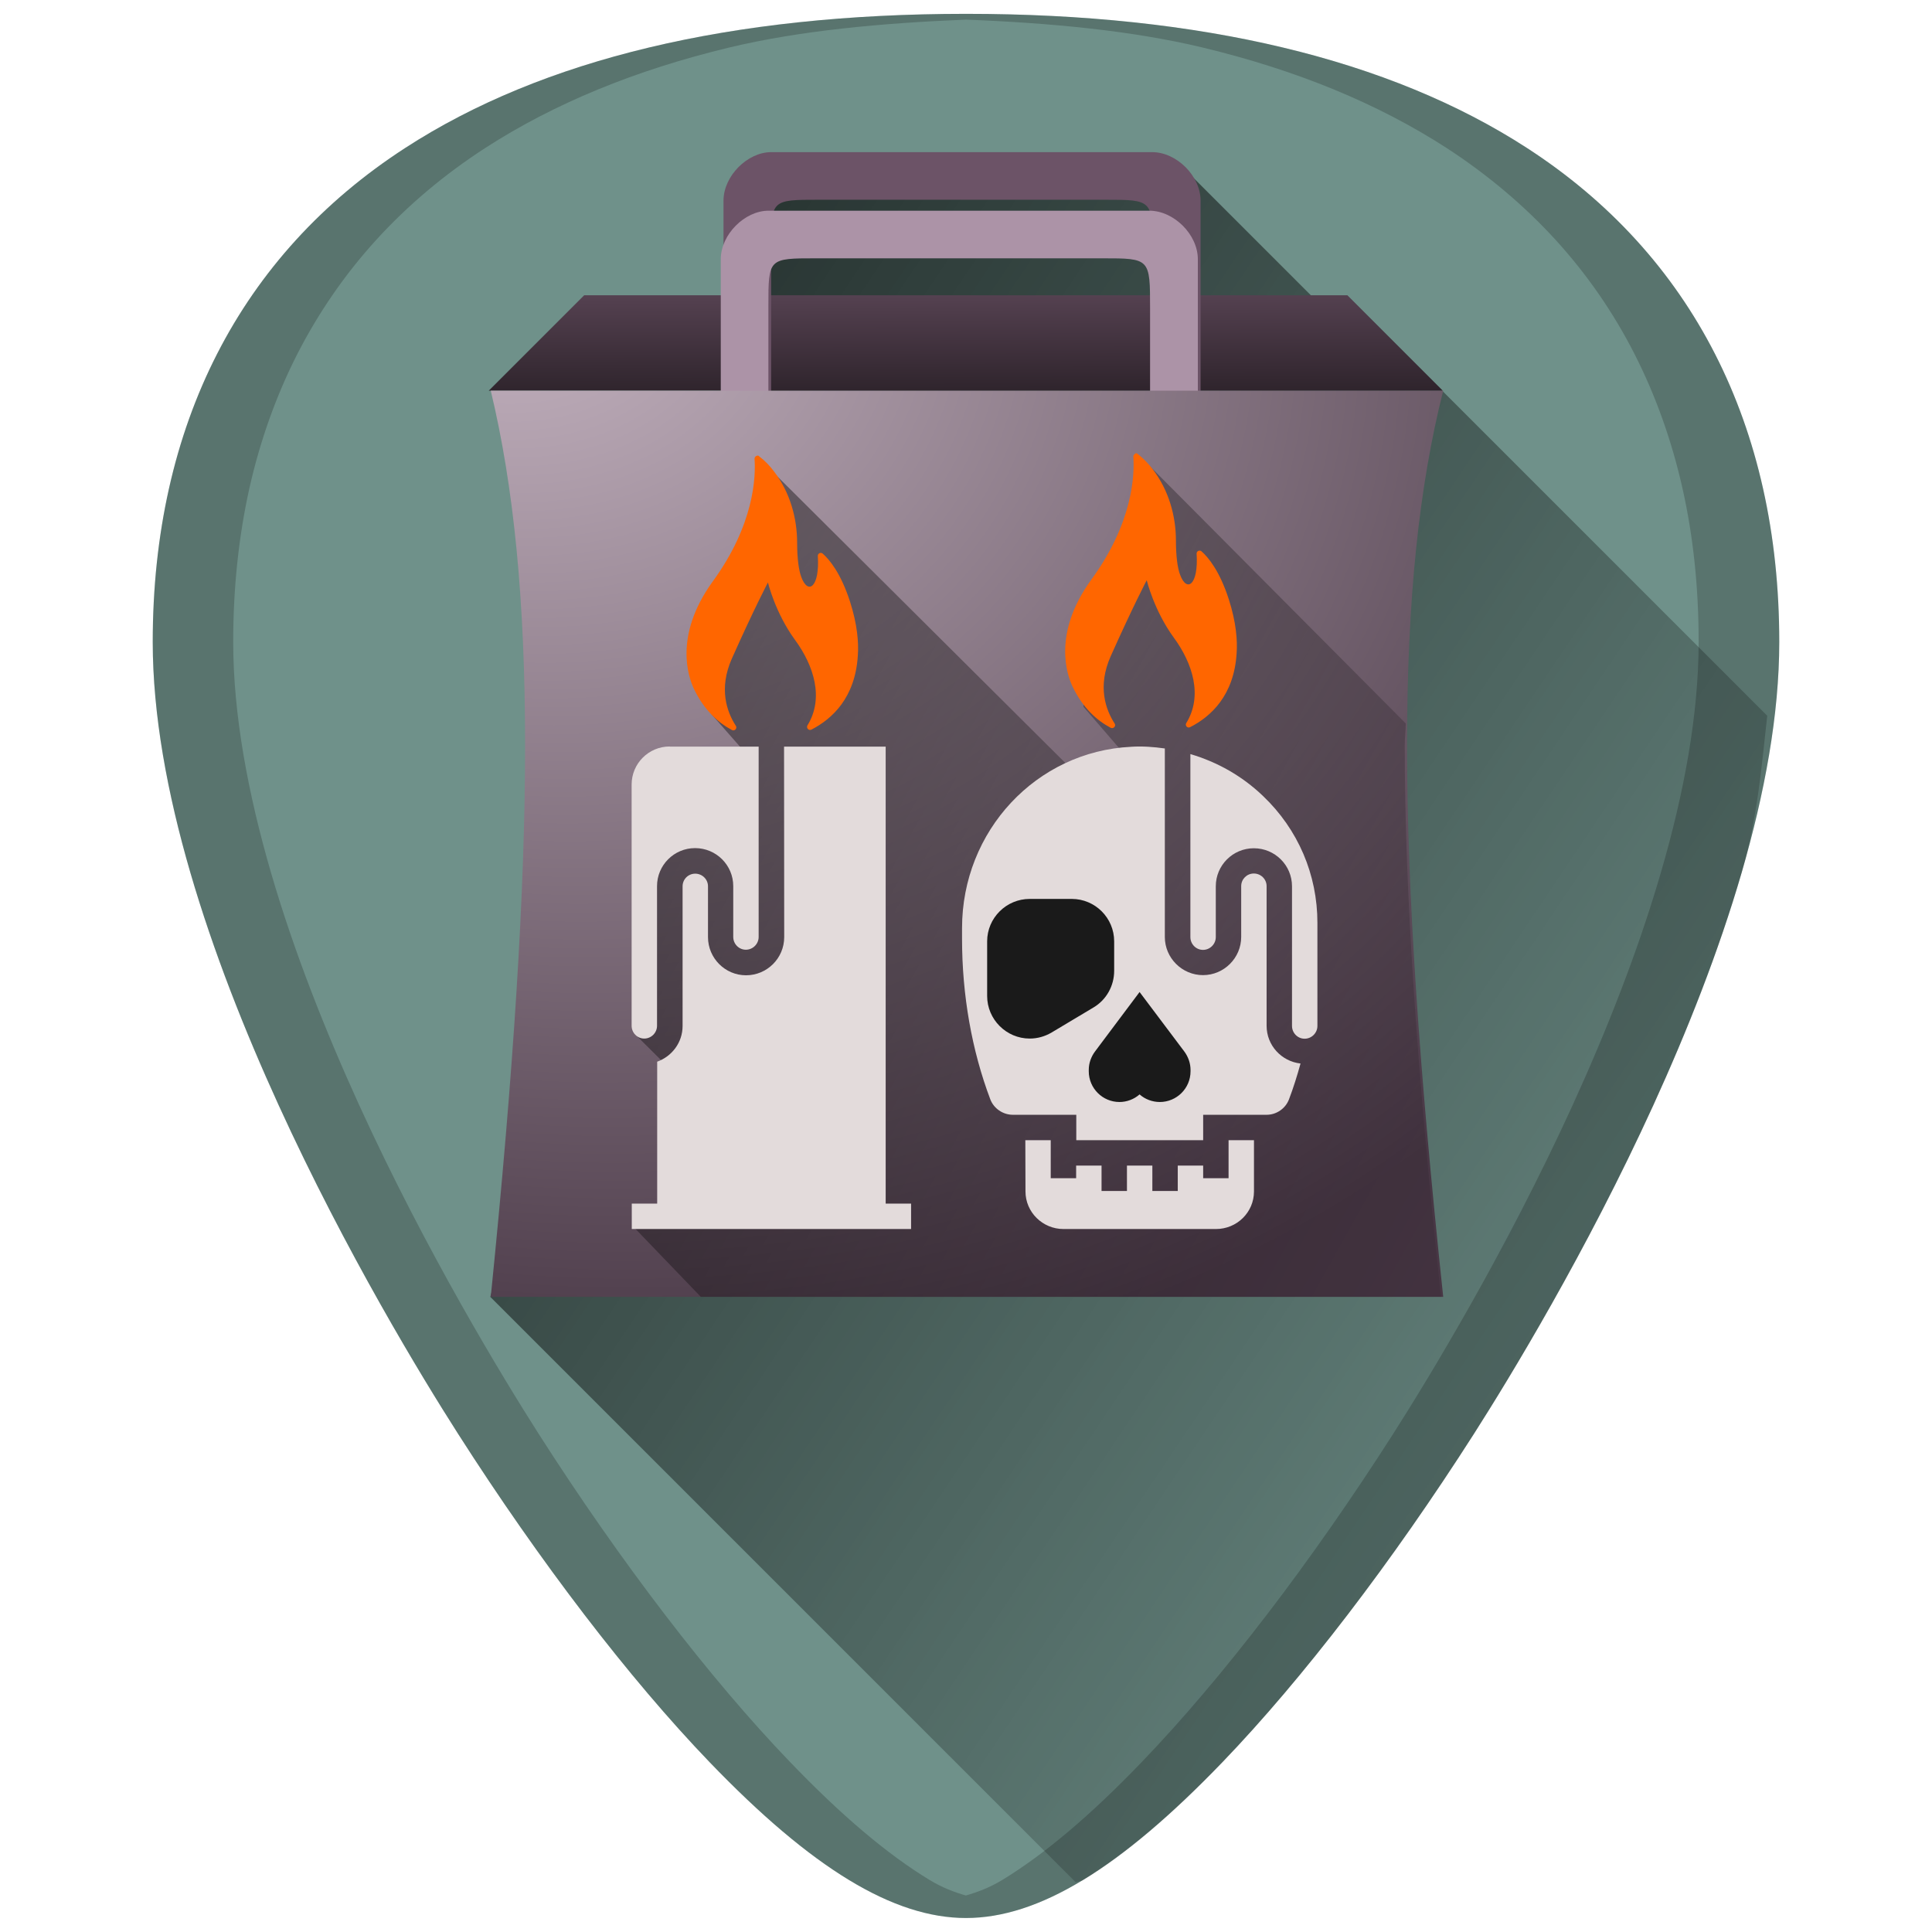
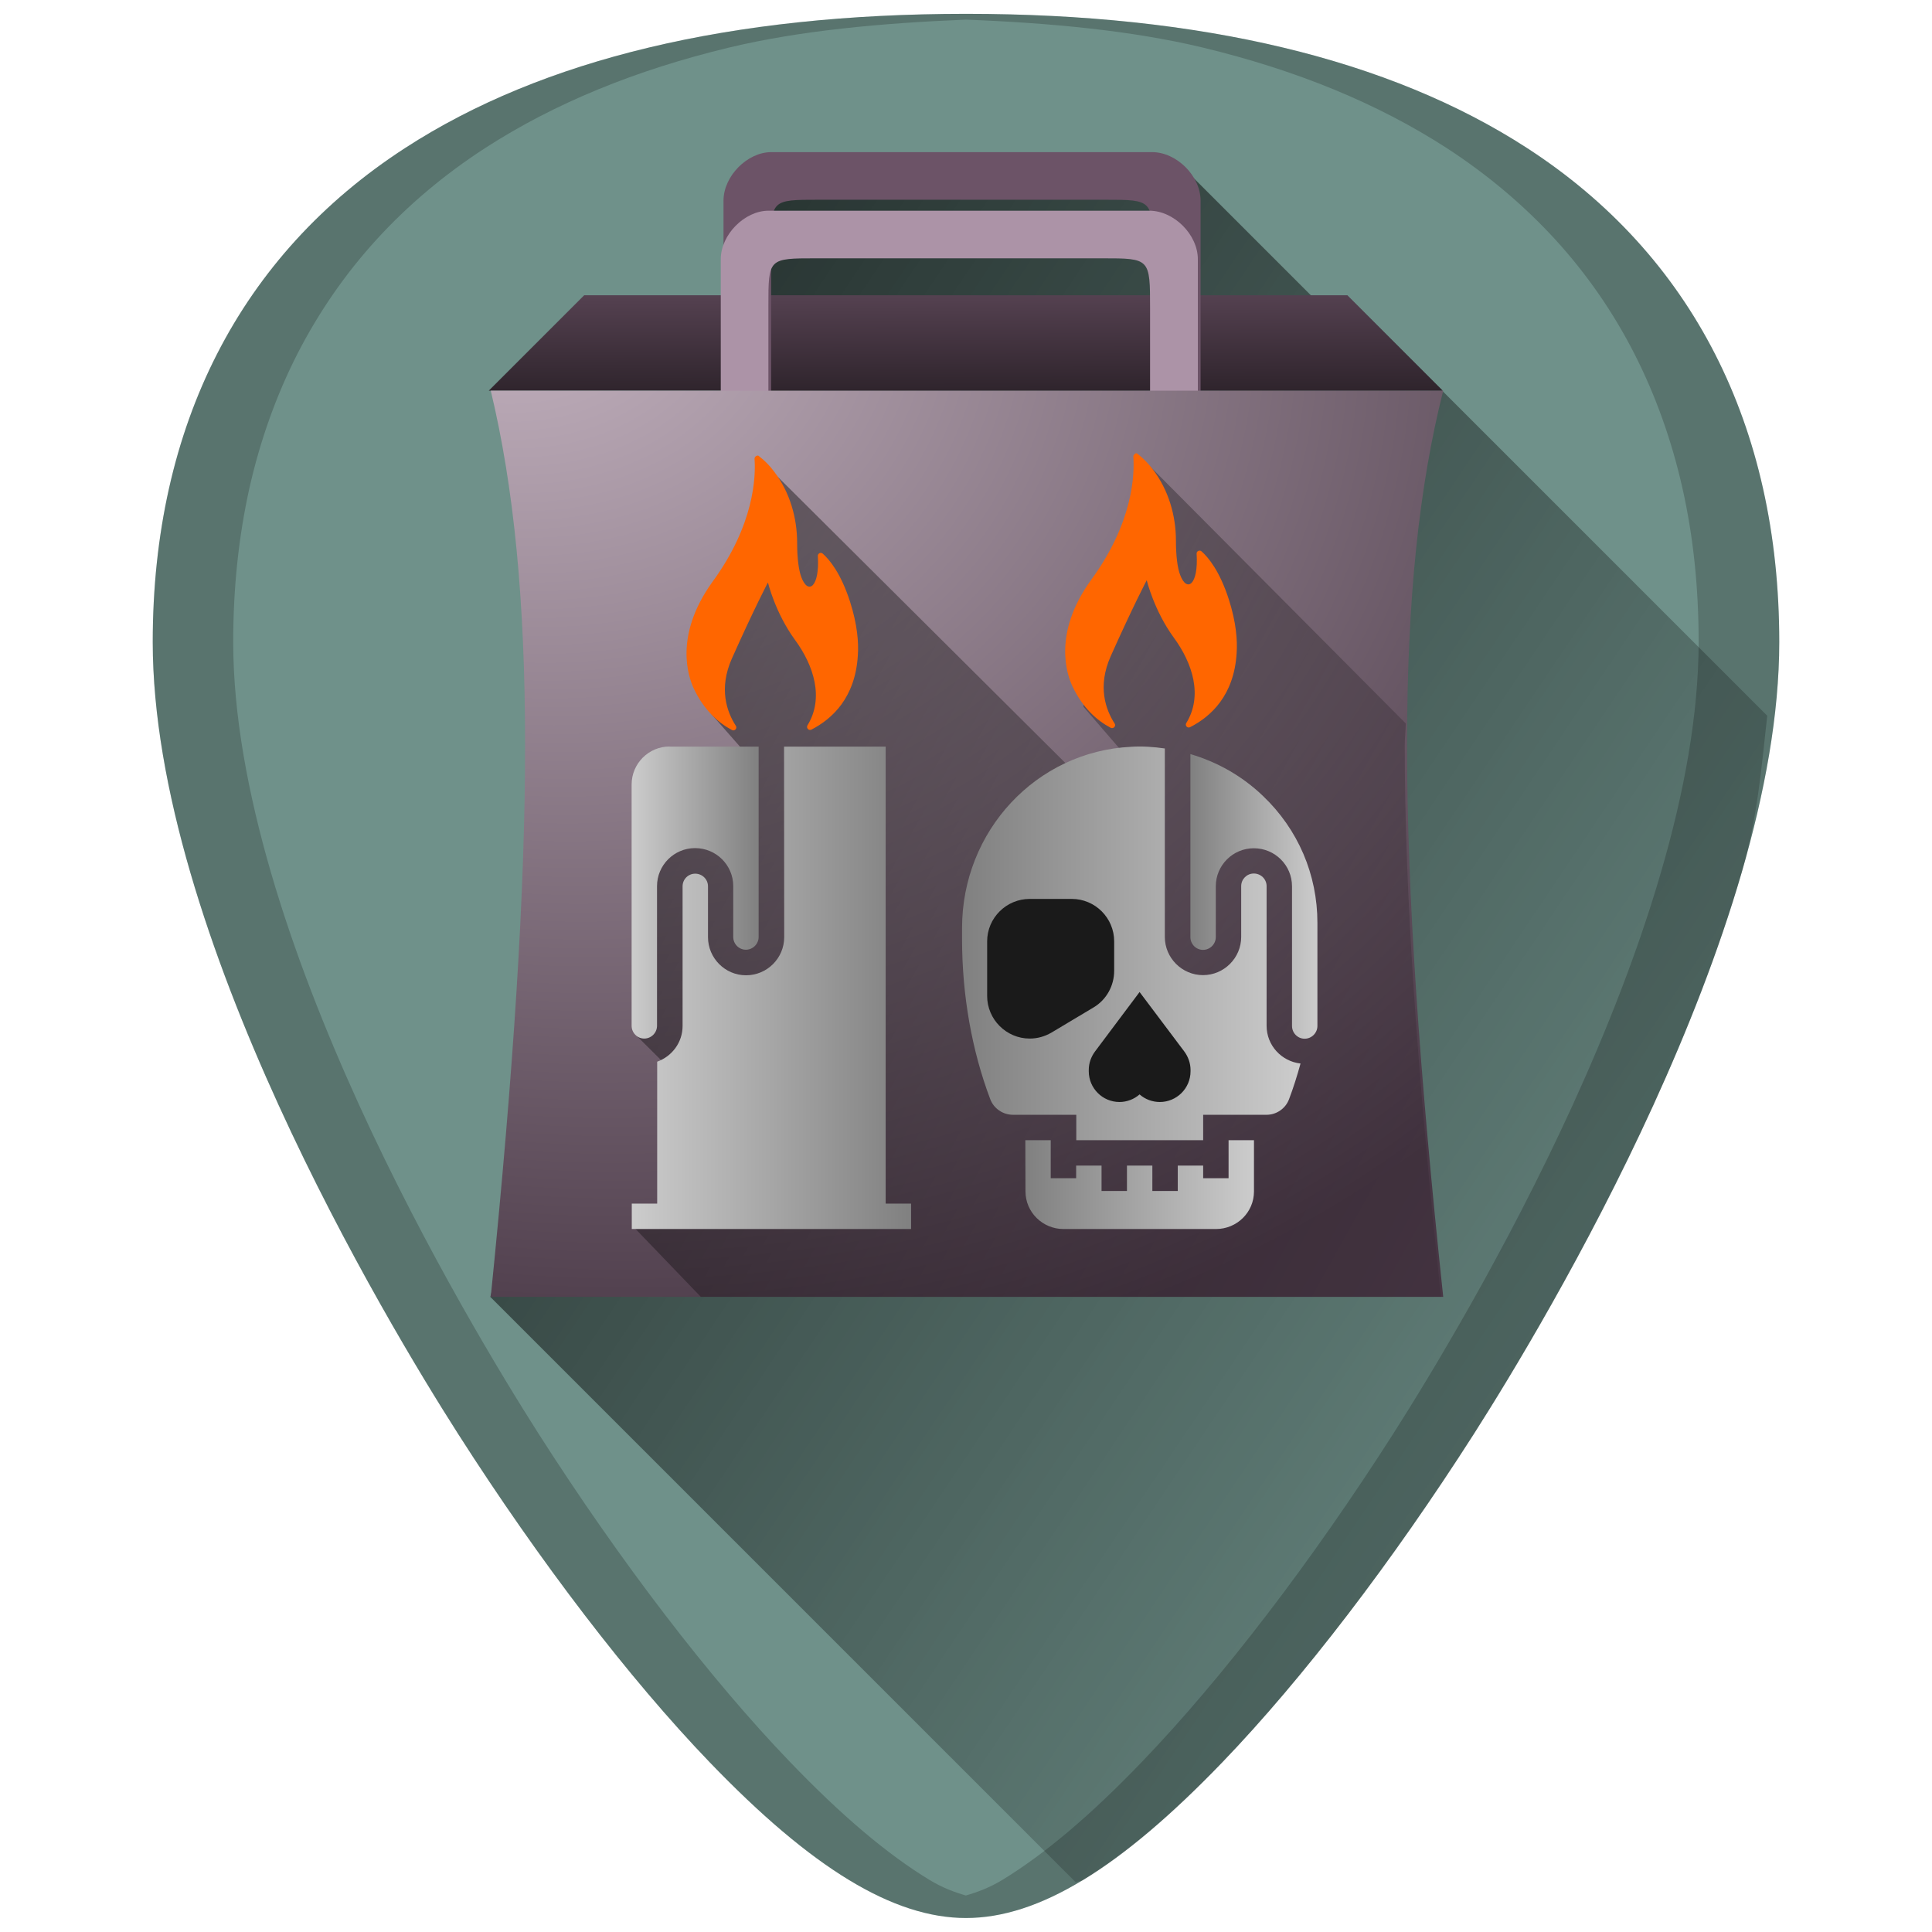
<svg xmlns="http://www.w3.org/2000/svg" xmlns:xlink="http://www.w3.org/1999/xlink" width="48" height="48" viewBox="0 0 12.7 12.7" version="1.1" id="svg829">
  <defs id="defs823">
+     <linearGradient id="linearGradient942">
+       <stop id="stop940" offset="0" style="stop-color:#808080;stop-opacity:1" />
+       <stop id="stop938" offset="1" style="stop-color:#cccccc;stop-opacity:1" />
+     </linearGradient>
+     <linearGradient id="linearGradient926">
+       <stop id="stop924" offset="0" style="stop-color:#808080;stop-opacity:1" />
+       <stop id="stop922" offset="1" style="stop-color:#cccccc;stop-opacity:1" />
+     </linearGradient>
+     <linearGradient id="linearGradient910">
+       <stop id="stop908" offset="0" style="stop-color:#808080;stop-opacity:1" />
+       <stop id="stop906" offset="1" style="stop-color:#cccccc;stop-opacity:1" />
+     </linearGradient>
    <linearGradient id="linearGradient883">
      <stop id="stop881" offset="0" style="stop-color:#c8b7c4;stop-opacity:1" />
      <stop id="stop879" offset="1" style="stop-color:#483745;stop-opacity:1" />
    </linearGradient>
    <linearGradient id="linearGradient876">
      <stop id="stop872" offset="0" style="stop-color:#005ca2;stop-opacity:1;" />
      <stop id="stop874" offset="1" style="stop-color:#1c2224;stop-opacity:1" />
    </linearGradient>
    <linearGradient id="linearGradient967">
-       <stop style="stop-color:#808080;stop-opacity:1" offset="0" id="stop963" />
-       <stop style="stop-color:#cccccc;stop-opacity:1" offset="1" id="stop965" />
+       <stop id="stop965" offset="0" style="stop-color:#cccccc;stop-opacity:1" />
+       <stop id="stop963" offset="1" style="stop-color:#808080;stop-opacity:1" />
    </linearGradient>
    <linearGradient id="linearGradient947">
      <stop style="stop-color:#000000;stop-opacity:1" offset="0" id="stop943" />
      <stop style="stop-color:#000000;stop-opacity:0" offset="1" id="stop945" />
    </linearGradient>
    <linearGradient id="linearGradient931">
      <stop id="stop927" offset="0" style="stop-color:#241c22;stop-opacity:1" />
      <stop id="stop929" offset="1" style="stop-color:#916f8a;stop-opacity:1" />
    </linearGradient>
    <linearGradient id="linearGradient925">
      <stop id="stop921" offset="0" style="stop-color:#ffccaa;stop-opacity:1" />
      <stop id="stop923" offset="1" style="stop-color:#ff9955;stop-opacity:1" />
    </linearGradient>
    <linearGradient id="linearGradient3789">
      <stop style="stop-color:#00d0ff;stop-opacity:1;" offset="0" id="stop3791" />
      <stop style="stop-color:#0047ff;stop-opacity:1;" offset="1" id="stop3793" />
    </linearGradient>
    <linearGradient id="linearGradient3797">
      <stop style="stop-color:#005ca2;stop-opacity:1;" offset="0" id="stop3799" />
      <stop style="stop-color:#012a4a;stop-opacity:1;" offset="1" id="stop3801" />
    </linearGradient>
    <linearGradient xlink:href="#linearGradient947" id="linearGradient984" gradientUnits="userSpaceOnUse" x1="1.956" y1="286.627" x2="12.633" y2="293.798" />
    <linearGradient xlink:href="#linearGradient947" id="linearGradient924" x1="3.063" y1="287.388" x2="11.656" y2="292.178" gradientUnits="userSpaceOnUse" gradientTransform="matrix(3.779528,0,0,3.779528,60,-1074.52)" />
    <linearGradient xlink:href="#linearGradient947" id="linearGradient953" gradientUnits="userSpaceOnUse" x1="3.063" y1="287.388" x2="11.656" y2="292.178" />
    <radialGradient xlink:href="#linearGradient883" id="radialGradient3795" cx="30" cy="815.982" fx="30" fy="815.982" r="99.849" gradientTransform="matrix(-0.02324363,0.06973082,-0.08477684,-0.02825895,73.08693,306.8942)" gradientUnits="userSpaceOnUse" />
    <linearGradient id="linearGradient925-3">
      <stop id="stop921-6" offset="0" style="stop-color:#dbe2e3;stop-opacity:1" />
      <stop id="stop923-7" offset="1" style="stop-color:#93a7ac;stop-opacity:1" />
    </linearGradient>
    <linearGradient gradientTransform="translate(0.0024196,-1.2366666e-6)" xlink:href="#linearGradient931" id="linearGradient933-5" x1="6.373" y1="287.052" x2="6.368" y2="285.235" gradientUnits="userSpaceOnUse" />
+     <linearGradient xlink:href="#linearGradient967" id="linearGradient886" x1="4.153" y1="290.793" x2="5.989" y2="290.793" gradientUnits="userSpaceOnUse" />
+     <linearGradient xlink:href="#linearGradient967" id="linearGradient896" x1="4.153" y1="290.168" x2="4.988" y2="290.168" gradientUnits="userSpaceOnUse" />
+     <linearGradient xlink:href="#linearGradient942" id="linearGradient904" x1="6.323" y1="290.501" x2="8.548" y2="290.501" gradientUnits="userSpaceOnUse" />
+     <linearGradient xlink:href="#linearGradient942" id="linearGradient920" x1="7.825" y1="290.192" x2="8.659" y2="290.192" gradientUnits="userSpaceOnUse" />
+     <linearGradient xlink:href="#linearGradient942" id="linearGradient936" x1="6.74" y1="292.087" x2="8.242" y2="292.087" gradientUnits="userSpaceOnUse" />
  </defs>
  <g id="layer1" transform="translate(0,-284.3)">
-     <g id="g904">
+     <g id="g963">
      <path id="path852-3" d="m 6.35,284.391 c -1.543,0 -2.784,0.296 -3.687,0.882 -1.085,0.703 -1.659,1.826 -1.659,3.247 0,1.912 1.536,4.468 2.007,5.205 0.538,0.842 1.125,1.609 1.653,2.158 0.673,0.7 1.209,1.025 1.686,1.025 0.478,0 1.013,-0.326 1.686,-1.025 0.528,-0.549 1.115,-1.316 1.653,-2.158 0.471,-0.738 2.007,-3.293 2.007,-5.205 2.4e-5,-1.421 -0.573,-2.544 -1.658,-3.247 -0.903,-0.585 -2.144,-0.882 -3.687,-0.882 z" style="fill:#6f918a;stroke-width:0.024" />
      <path id="path941" d="m 7.072,296.674 c 0.017,-0.01 0.03,-0.005 0.048,-0.015 0.278,-0.169 0.58,-0.425 0.916,-0.775 0.528,-0.549 1.115,-1.316 1.653,-2.158 0.235,-0.369 0.737,-1.192 1.18,-2.162 0.221,-0.485 0.428,-1.007 0.58,-1.527 0.103,-0.354 0.13,-0.692 0.168,-1.032 l -2.763,-2.763 0.073,0.309 -1.145,-1.145 -1.122,0.071 -1.724,-0.006 -0.062,0.398 -0.121,1.313 -1.53,5.643 z" style="opacity:0.75;fill:url(#linearGradient984);fill-opacity:1;stroke:none;stroke-width:0.265px;stroke-linecap:butt;stroke-linejoin:miter;stroke-opacity:1" />
      <path id="path4588" d="m 6.35,284.391 c -1.543,0 -2.784,0.296 -3.687,0.882 -1.085,0.703 -1.659,1.826 -1.659,3.247 0,1.912 1.536,4.468 2.007,5.205 0.538,0.842 1.125,1.609 1.653,2.158 0.673,0.7 1.209,1.025 1.686,1.025 0.478,0 1.013,-0.326 1.686,-1.025 0.528,-0.549 1.115,-1.316 1.653,-2.158 0.471,-0.738 2.007,-3.293 2.007,-5.205 2.5e-5,-1.421 -0.573,-2.544 -1.658,-3.247 -0.903,-0.585 -2.144,-0.882 -3.687,-0.882 z m 0,0.038 c 0.559,0.022 1.09,0.072 1.554,0.183 0.308,0.074 0.596,0.166 0.864,0.276 0.267,0.11 0.514,0.238 0.74,0.384 0.271,0.176 0.51,0.378 0.717,0.604 0.206,0.226 0.38,0.477 0.519,0.75 0.139,0.273 0.245,0.569 0.316,0.885 0.071,0.316 0.106,0.652 0.106,1.008 0,0.478 -0.096,0.996 -0.248,1.516 -0.151,0.52 -0.358,1.042 -0.579,1.527 -0.443,0.97 -0.945,1.793 -1.18,2.162 -0.538,0.842 -1.125,1.609 -1.653,2.158 -0.336,0.35 -0.639,0.606 -0.916,0.775 -0.084,0.051 -0.164,0.081 -0.241,0.103 -0.077,-0.022 -0.156,-0.052 -0.24,-0.103 -0.278,-0.169 -0.58,-0.425 -0.916,-0.775 -0.528,-0.549 -1.115,-1.316 -1.653,-2.158 -0.235,-0.369 -0.737,-1.192 -1.18,-2.162 -0.221,-0.485 -0.428,-1.007 -0.579,-1.527 -0.151,-0.52 -0.248,-1.038 -0.248,-1.516 0,-0.355 0.036,-0.692 0.106,-1.008 0.071,-0.316 0.177,-0.612 0.316,-0.885 0.14,-0.273 0.313,-0.524 0.519,-0.75 0.206,-0.226 0.445,-0.428 0.717,-0.604 0.226,-0.146 0.473,-0.274 0.74,-0.384 0.267,-0.11 0.556,-0.202 0.864,-0.276 0.465,-0.111 0.996,-0.16 1.554,-0.183 z" style="opacity:0.2;fill:#000000;stroke-width:0.024" />
      <path id="path3818-6" d="m 3.213,286.868 0.627,-0.627 H 8.857 l 0.627,0.627" style="fill:url(#linearGradient933-5);fill-opacity:1;stroke:none;stroke-width:0.016;stroke-linecap:butt;stroke-linejoin:miter;stroke-miterlimit:4;stroke-dasharray:none;stroke-opacity:1" />
      <path id="path5041-2" d="m 4.756,287.181 v -1.562 c 0,-0.162 0.157,-0.319 0.314,-0.319 h 2.503 c 0.162,0 0.319,0.157 0.319,0.319 v 1.875 H 7.577 v -1.551 c 0,-0.33 0,-0.33 -0.314,-0.33 H 5.383 c -0.314,0 -0.314,0 -0.314,0.313 v 1.568 H 4.756 Z" style="fill:#6c5367;fill-opacity:1;stroke:none;stroke-width:0.016;stroke-miterlimit:4;stroke-dasharray:none;stroke-opacity:0.42" />
      <path id="path5041-5-9" d="m 4.738,287.566 v -1.562 c 0,-0.162 0.157,-0.319 0.314,-0.319 h 2.503 c 0.162,0 0.319,0.157 0.319,0.319 v 1.875 H 7.56 v -1.551 c 0,-0.33 0,-0.33 -0.314,-0.33 H 5.365 c -0.314,0 -0.314,0 -0.314,0.313 v 1.568 h -0.314 z" style="fill:#ac93a7;fill-opacity:1;stroke:none;stroke-width:0.016;stroke-miterlimit:4;stroke-dasharray:none;stroke-opacity:0.42" />
-       <path id="rect3757-1" d="m 3.226,286.868 h 6.261 c -0.317,1.254 -0.317,2.978 0,5.957 H 3.226 c 0.301,-2.978 0.301,-4.703 0,-5.957 z" style="fill:url(#radialGradient3795);fill-opacity:1.0;stroke:none;stroke-width:0.016;stroke-miterlimit:4;stroke-dasharray:none;stroke-opacity:1" />
+       <path id="rect3757-1" d="m 3.226,286.868 h 6.261 c -0.317,1.254 -0.317,2.978 0,5.957 H 3.226 c 0.301,-2.978 0.301,-4.703 0,-5.957 z" style="fill:url(#radialGradient3795);fill-opacity:1;stroke:none;stroke-width:0.016;stroke-miterlimit:4;stroke-dasharray:none;stroke-opacity:1" />
      <path id="path916" d="m 4.607,292.825 h 4.865 c -0.158,-1.489 -0.238,-2.665 -0.238,-3.625 0,-0.054 0.006,-0.092 0.007,-0.144 l -1.683,-1.692 -0.025,0.573 -0.374,0.436 -0.037,0.573 0.323,0.374 -0.137,0.299 -2.224,-2.213 -0.08,0.607 -0.336,0.585 0.009,0.397 0.253,0.288 -0.697,0.436 -0.044,1.394 1.065,1.058 -1.096,0.187 z" style="opacity:0.5;fill:url(#linearGradient953);fill-opacity:1;stroke:none;stroke-width:0.265px;stroke-linecap:butt;stroke-linejoin:miter;stroke-opacity:1" />
      <path id="path855" d="m 7.46,287.283 c 0.006,-0.005 0.015,-0.005 0.021,0.003 0.037,0.029 0.068,0.062 0.096,0.098 0.105,0.137 0.153,0.306 0.153,0.47 0,0.099 0.01,0.18 0.028,0.226 0.044,0.117 0.121,0.065 0.108,-0.14 -0.001,-0.017 0.019,-0.027 0.032,-0.016 0.043,0.038 0.119,0.127 0.18,0.317 0.048,0.15 0.057,0.269 0.051,0.353 -0.017,0.278 -0.17,0.417 -0.306,0.486 -0.018,0.009 -0.035,-0.011 -0.025,-0.027 0.11,-0.179 0.042,-0.393 -0.083,-0.563 -0.129,-0.177 -0.177,-0.376 -0.177,-0.376 0,0 -0.09,0.171 -0.237,0.5 -0.088,0.198 -0.033,0.351 0.026,0.442 0.011,0.017 -0.008,0.037 -0.026,0.028 -0.091,-0.048 -0.184,-0.131 -0.251,-0.272 -0.035,-0.074 -0.133,-0.345 0.121,-0.698 0.28,-0.381 0.287,-0.7 0.279,-0.811 -5.99e-4,-0.008 0.004,-0.015 0.01,-0.019 z" style="fill:#ff6600;stroke-width:0.017" />
      <path id="path853" d="m 4.971,287.298 c 0.006,-0.005 0.015,-0.005 0.021,0.003 0.037,0.028 0.069,0.062 0.096,0.098 0.105,0.137 0.152,0.306 0.152,0.47 0,0.099 0.01,0.179 0.028,0.226 0.044,0.117 0.121,0.065 0.108,-0.14 -0.001,-0.017 0.019,-0.027 0.032,-0.016 0.043,0.038 0.119,0.127 0.18,0.317 0.048,0.15 0.057,0.268 0.051,0.353 -0.017,0.278 -0.169,0.417 -0.305,0.487 -0.018,0.009 -0.036,-0.011 -0.026,-0.028 0.11,-0.179 0.042,-0.393 -0.083,-0.563 -0.129,-0.177 -0.177,-0.376 -0.177,-0.376 0,0 -0.09,0.17 -0.237,0.5 -0.088,0.198 -0.033,0.351 0.026,0.442 0.011,0.017 -0.008,0.037 -0.025,0.028 -0.091,-0.048 -0.184,-0.131 -0.251,-0.272 -0.035,-0.074 -0.133,-0.345 0.12,-0.699 0.28,-0.381 0.287,-0.699 0.279,-0.811 -6.16e-4,-0.008 0.004,-0.015 0.01,-0.019 z" style="fill:#ff6600;stroke-width:0.017" />
-       <path id="path851" d="m 4.403,289.208 h 0.584 v 1.251 c 0,0.046 -0.038,0.084 -0.084,0.084 -0.046,0 -0.083,-0.038 -0.083,-0.084 v -0.334 c 0,-0.138 -0.112,-0.25 -0.251,-0.25 -0.138,0 -0.25,0.112 -0.25,0.25 v 0.918 c 0,0.046 -0.038,0.084 -0.084,0.084 -0.046,0 -0.083,-0.038 -0.083,-0.084 v -1.586 c 0,-0.138 0.112,-0.25 0.25,-0.25 z" style="fill:#e3dbdb;fill-opacity:1;stroke-width:0.017" />
-       <path id="path849" d="m 5.154,289.208 h 0.668 v 3.004 h 0.167 v 0.167 H 4.153 v -0.167 h 0.167 v -0.933 c 0.097,-0.035 0.167,-0.126 0.167,-0.235 v -0.918 c 0,-0.046 0.037,-0.083 0.083,-0.083 0.046,0 0.084,0.037 0.084,0.083 v 0.334 c 0,0.138 0.112,0.251 0.25,0.251 0.138,0 0.251,-0.112 0.251,-0.251 z" style="fill:#e3dbdb;fill-opacity:1;stroke-width:0.017" />
-       <path id="path847" d="m 7.434,289.209 c 0.076,-0.005 0.15,7e-4 0.223,0.011 v 1.239 c 0,0.138 0.113,0.251 0.251,0.251 0.138,0 0.251,-0.113 0.251,-0.251 v -0.334 c 0,-0.046 0.037,-0.083 0.083,-0.083 0.046,0 0.084,0.037 0.084,0.083 v 0.918 c 0,0.129 0.098,0.234 0.223,0.248 -0.022,0.08 -0.047,0.16 -0.076,0.236 -0.023,0.06 -0.082,0.101 -0.147,0.101 h -0.417 v 0.167 h -0.834 v -0.167 h -0.417 c -0.065,0 -0.125,-0.041 -0.148,-0.101 -0.122,-0.322 -0.186,-0.687 -0.186,-1.055 v -0.071 c 0,-0.639 0.488,-1.162 1.112,-1.192 z" style="fill:#e3dbdb;fill-opacity:1;stroke-width:0.017" />
-       <path id="path845" d="m 7.825,289.257 c 0.177,0.052 0.34,0.144 0.477,0.275 0.231,0.22 0.358,0.517 0.358,0.834 v 0.678 c 0,0.046 -0.038,0.084 -0.084,0.084 -0.046,0 -0.083,-0.038 -0.083,-0.084 v -0.918 c 0,-0.138 -0.112,-0.25 -0.251,-0.25 -0.138,0 -0.25,0.112 -0.25,0.25 v 0.334 c 0,0.046 -0.038,0.084 -0.084,0.084 -0.046,0 -0.083,-0.038 -0.083,-0.084 z" style="fill:#e3dbdb;fill-opacity:1;stroke-width:0.017" />
+       <path id="path851" d="m 4.403,289.208 h 0.584 v 1.251 c 0,0.046 -0.038,0.084 -0.084,0.084 -0.046,0 -0.083,-0.038 -0.083,-0.084 v -0.334 c 0,-0.138 -0.112,-0.25 -0.251,-0.25 -0.138,0 -0.25,0.112 -0.25,0.25 v 0.918 c 0,0.046 -0.038,0.084 -0.084,0.084 -0.046,0 -0.083,-0.038 -0.083,-0.084 v -1.586 c 0,-0.138 0.112,-0.25 0.25,-0.25 z" style="fill:url(#linearGradient896);fill-opacity:1.0;stroke-width:0.017" />
+       <path id="path849" d="m 5.154,289.208 h 0.668 v 3.004 h 0.167 v 0.167 H 4.153 v -0.167 h 0.167 v -0.933 c 0.097,-0.035 0.167,-0.126 0.167,-0.235 v -0.918 c 0,-0.046 0.037,-0.083 0.083,-0.083 0.046,0 0.084,0.037 0.084,0.083 v 0.334 c 0,0.138 0.112,0.251 0.25,0.251 0.138,0 0.251,-0.112 0.251,-0.251 z" style="fill:url(#linearGradient886);fill-opacity:1.0;stroke-width:0.017" />
+       <path id="path847" d="m 7.434,289.209 c 0.076,-0.005 0.15,7e-4 0.223,0.011 v 1.239 c 0,0.138 0.113,0.251 0.251,0.251 0.138,0 0.251,-0.113 0.251,-0.251 v -0.334 c 0,-0.046 0.037,-0.083 0.083,-0.083 0.046,0 0.084,0.037 0.084,0.083 v 0.918 c 0,0.129 0.098,0.234 0.223,0.248 -0.022,0.08 -0.047,0.16 -0.076,0.236 -0.023,0.06 -0.082,0.101 -0.147,0.101 h -0.417 v 0.167 h -0.834 v -0.167 h -0.417 c -0.065,0 -0.125,-0.041 -0.148,-0.101 -0.122,-0.322 -0.186,-0.687 -0.186,-1.055 v -0.071 c 0,-0.639 0.488,-1.162 1.112,-1.192 z" style="fill:url(#linearGradient904);fill-opacity:1.0;stroke-width:0.017" />
+       <path id="path845" d="m 7.825,289.257 c 0.177,0.052 0.34,0.144 0.477,0.275 0.231,0.22 0.358,0.517 0.358,0.834 v 0.678 c 0,0.046 -0.038,0.084 -0.084,0.084 -0.046,0 -0.083,-0.038 -0.083,-0.084 v -0.918 c 0,-0.138 -0.112,-0.25 -0.251,-0.25 -0.138,0 -0.25,0.112 -0.25,0.25 v 0.334 c 0,0.046 -0.038,0.084 -0.084,0.084 -0.046,0 -0.083,-0.038 -0.083,-0.084 z" style="fill:url(#linearGradient920);fill-opacity:1.0;stroke-width:0.017" />
      <path id="path843" d="m 6.769,290.209 c -0.154,0 -0.28,0.125 -0.28,0.279 v 0.359 c 0,0.154 0.126,0.28 0.28,0.28 0.051,0 0.1,-0.014 0.144,-0.04 l 0.276,-0.165 c 0.084,-0.05 0.135,-0.142 0.135,-0.24 v -0.194 c 0,-0.154 -0.125,-0.279 -0.279,-0.279 z" style="fill:#1a1a1a;stroke-width:0.017" />
      <path id="path841" d="m 7.491,290.821 -0.293,0.391 c -0.026,0.035 -0.041,0.077 -0.041,0.121 v 0.009 c 0,0.111 0.09,0.202 0.202,0.202 0.048,0 0.096,-0.018 0.132,-0.05 0.036,0.032 0.084,0.05 0.133,0.05 0.111,0 0.202,-0.09 0.202,-0.202 v -0.009 c 0,-0.043 -0.015,-0.086 -0.041,-0.121 z" style="fill:#1a1a1a;stroke-width:0.017" />
-       <path id="path839" d="m 6.74,291.795 h 0.167 v 0.25 h 0.167 v -0.083 h 0.167 v 0.167 h 0.167 v -0.167 h 0.167 v 0.167 h 0.167 v -0.167 h 0.167 v 0.083 h 0.167 v -0.25 h 0.167 v 0.337 c 0,0.137 -0.112,0.247 -0.25,0.247 h -1.002 c -0.138,0 -0.25,-0.111 -0.25,-0.247 z" style="fill:#e3dbdb;fill-opacity:1;stroke-width:0.017" />
+       <path id="path839" d="m 6.74,291.795 h 0.167 v 0.25 h 0.167 v -0.083 h 0.167 v 0.167 h 0.167 v -0.167 h 0.167 v 0.167 h 0.167 v -0.167 h 0.167 v 0.083 h 0.167 v -0.25 h 0.167 v 0.337 c 0,0.137 -0.112,0.247 -0.25,0.247 h -1.002 c -0.138,0 -0.25,-0.111 -0.25,-0.247 z" style="fill:url(#linearGradient936);fill-opacity:1.0;stroke-width:0.017" />
    </g>
  </g>
</svg>
